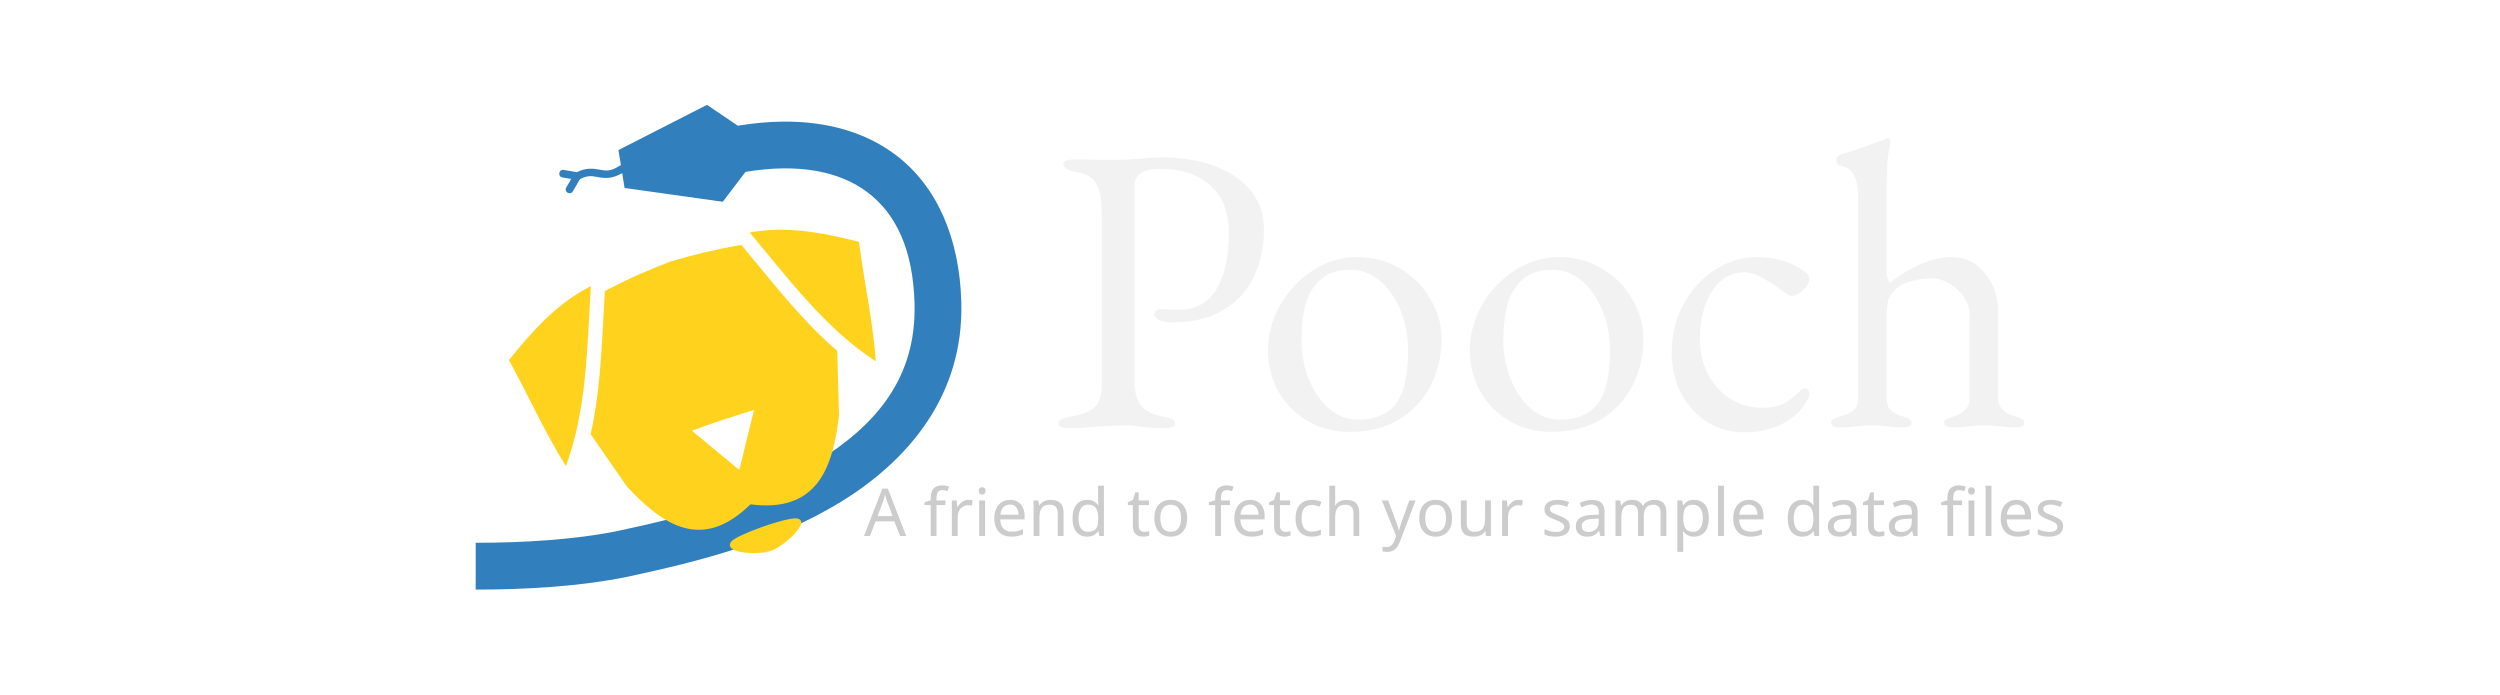
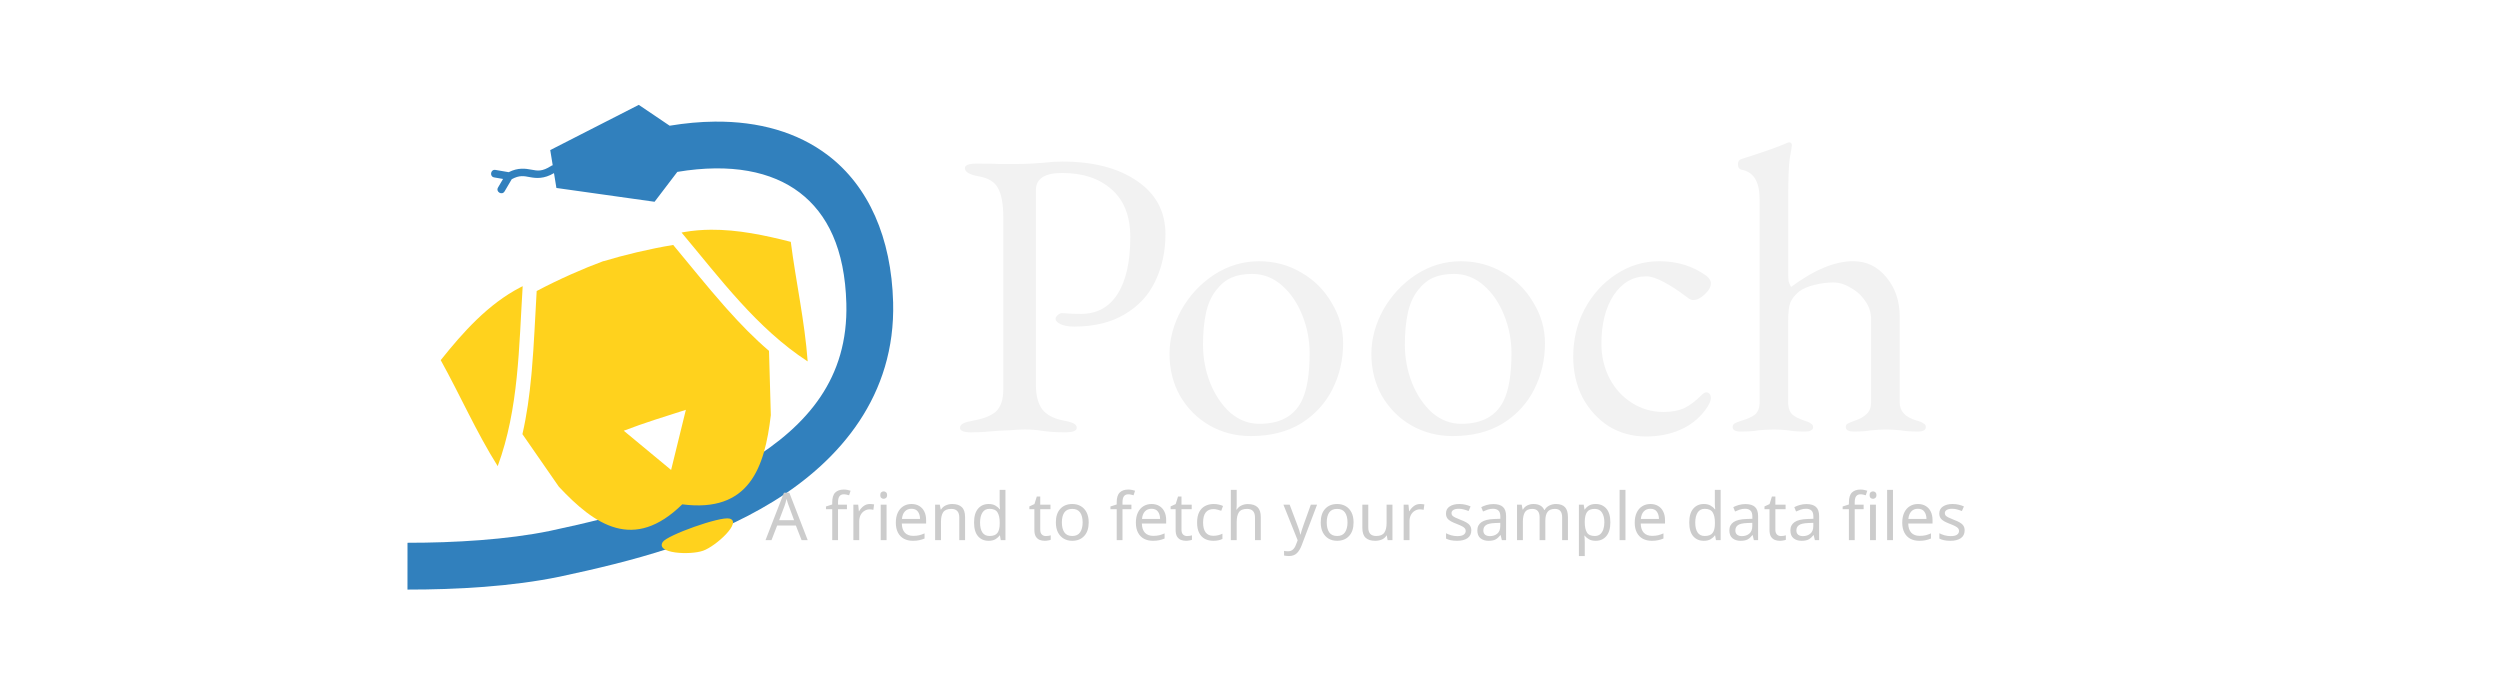
<svg xmlns="http://www.w3.org/2000/svg" xmlns:xlink="http://www.w3.org/1999/xlink" width="1800" height="500" viewBox="0 0 476.25 132.292" version="1.1" id="svg8">
  <defs id="defs2">
    <linearGradient id="linearGradient2795">
      <stop id="stop2797" offset="0" style="stop-color:#b8b8b8;stop-opacity:0.498;" />
      <stop id="stop2799" offset="1" style="stop-color:#7f7f7f;stop-opacity:0;" />
    </linearGradient>
    <linearGradient id="linearGradient2787">
      <stop id="stop2789" offset="0" style="stop-color:#7f7f7f;stop-opacity:0.5;" />
      <stop id="stop2791" offset="1" style="stop-color:#7f7f7f;stop-opacity:0;" />
    </linearGradient>
    <linearGradient id="linearGradient3676">
      <stop id="stop3678" offset="0" style="stop-color:#b2b2b2;stop-opacity:0.5;" />
      <stop id="stop3680" offset="1" style="stop-color:#b3b3b3;stop-opacity:0;" />
    </linearGradient>
    <linearGradient id="linearGradient3236">
      <stop id="stop3244" offset="0" style="stop-color:#f4f4f4;stop-opacity:1" />
      <stop id="stop3240" offset="1" style="stop-color:white;stop-opacity:1" />
    </linearGradient>
    <linearGradient id="linearGradient4671">
      <stop id="stop4673" offset="0" style="stop-color:#ffd43b;stop-opacity:1;" />
      <stop id="stop4675" offset="1" style="stop-color:#ffe873;stop-opacity:1" />
    </linearGradient>
    <linearGradient id="linearGradient4689">
      <stop id="stop4691" offset="0" style="stop-color:#5a9fd4;stop-opacity:1;" />
      <stop id="stop4693" offset="1" style="stop-color:#306998;stop-opacity:1;" />
    </linearGradient>
    <linearGradient gradientTransform="translate(100.2702,99.61116)" gradientUnits="userSpaceOnUse" xlink:href="#linearGradient4671" id="linearGradient2987" y2="144.757" x2="-65.309" y1="144.757" x1="224.24" />
    <linearGradient gradientTransform="translate(100.2702,99.61116)" gradientUnits="userSpaceOnUse" xlink:href="#linearGradient4689" id="linearGradient2990" y2="76.313" x2="26.67" y1="77.476" x1="172.942" />
    <linearGradient y2="144.757" x2="-65.309" y1="144.757" x1="224.24" gradientTransform="matrix(0.562541,0,0,0.567972,-11.5974,-7.60954)" gradientUnits="userSpaceOnUse" id="linearGradient2255" xlink:href="#linearGradient4671" />
    <linearGradient y2="76.313" x2="26.67" y1="76.176" x1="172.942" gradientTransform="matrix(0.562541,0,0,0.567972,-11.5974,-7.60954)" gradientUnits="userSpaceOnUse" id="linearGradient2258" xlink:href="#linearGradient4689" />
    <radialGradient gradientUnits="userSpaceOnUse" gradientTransform="matrix(1,0,0,0.177966,0,108.7434)" r="29.037" fy="132.286" fx="61.519" cy="132.286" cx="61.519" id="radialGradient2801" xlink:href="#linearGradient2795" />
  </defs>
  <g id="layer1" transform="translate(-0.8709872,-164.1491)">
-     <g id="g903" transform="translate(2.116667)">
-       <g transform="matrix(0.9184293,0,0,0.9184293,33.38108,18.78543)" id="g943">
+     <g id="g875" transform="translate(36.75068,0.7937498)">
+       <g transform="matrix(0.9184293,0,0,0.9184293,-14.24392,17.99168)" id="g943">
        <path style="fill:none;stroke:#000000;stroke-width:0.248px;stroke-linecap:butt;stroke-linejoin:miter;stroke-opacity:1" d="M 118.585,230.295 Z" id="path1076-4" />
        <path style="color:#000000;font-style:normal;font-variant:normal;font-weight:normal;font-stretch:normal;font-size:medium;line-height:normal;font-family:sans-serif;font-variant-ligatures:normal;font-variant-position:normal;font-variant-caps:normal;font-variant-numeric:normal;font-variant-alternates:normal;font-feature-settings:normal;text-indent:0;text-align:start;text-decoration:none;text-decoration-line:none;text-decoration-style:solid;text-decoration-color:#000000;letter-spacing:normal;word-spacing:normal;text-transform:none;writing-mode:lr-tb;direction:ltr;text-orientation:mixed;dominant-baseline:auto;baseline-shift:baseline;text-anchor:start;white-space:normal;shape-padding:0;clip-rule:nonzero;display:inline;overflow:visible;visibility:visible;opacity:1;isolation:auto;mix-blend-mode:normal;color-interpolation:sRGB;color-interpolation-filters:linearRGB;solid-color:#000000;solid-opacity:1;vector-effect:none;fill:#3180bd;fill-opacity:1;fill-rule:nonzero;stroke:none;stroke-width:1.58;stroke-linecap:round;stroke-linejoin:miter;stroke-miterlimit:4;stroke-dasharray:none;stroke-dashoffset:0;stroke-opacity:1;color-rendering:auto;image-rendering:auto;shape-rendering:auto;text-rendering:auto;enable-background:accumulate" d="m 108.938,180.024 -18.366,9.379 0.513,3.152 c -0.107,0.019 -0.21,0.059 -0.301,0.12 -1.904,1.23 -2.839,1.029 -4.108,0.793 -1.205,-0.225 -2.759,-0.481 -4.718,0.521 l -2.721,-0.466 c -1.055,-0.202 -1.329,1.396 -0.268,1.557 l 1.816,0.311 -1.031,1.755 c -0.565,0.916 0.838,1.74 1.363,0.8 l 1.471,-2.503 c 1.629,-0.877 2.525,-0.658 3.797,-0.421 1.26,0.235 2.885,0.395 4.964,-0.841 l 0.503,3.082 20.36,2.863 4.722,-6.199 c 11.099,-1.847 19.607,-0.099 25.366,4.284 5.758,4.383 9.388,11.687 9.691,23.032 0.413,15.459 -8.008,25.234 -20.224,32.768 -12.055,7.409 -26.59,11.24 -41.192,14.367 -0.004,8.1e-4 -0.008,0.002 -0.012,0.003 -8.911,1.842 -19.85,2.482 -29.597,2.475 l -0.006,9.709 c 10.172,0.007 21.602,-0.612 31.603,-2.684 l 0.017,-0.004 0.016,-0.003 c 14.883,-3.188 30.533,-7.157 44.261,-15.596 l 0.003,-0.003 0.002,-0.002 c 13.891,-8.568 25.348,-22.015 24.832,-41.289 -0.358,-13.402 -5.085,-24.082 -13.515,-30.498 -6.323,-4.812 -14.379,-7.065 -23.453,-6.985 -3.025,0.027 -6.162,0.313 -9.386,0.849 z" id="path1395-9" />
        <path id="path900" style="fill:#ffd21d;fill-opacity:1;stroke-width:0.764" d="m 113.914,270.689 c 0.912,-1.412 11.852,-5.324 13.813,-4.859 2.773,0.658 -2.768,5.732 -5.459,6.678 -2.691,0.947 -9.917,0.6 -8.354,-1.819 z m 10.006,-64.765 c -1.859,0.013 -3.718,0.161 -5.569,0.482 l -0.543,0.103 c 8.043,9.587 15.619,19.865 26.16,26.731 -0.608,-8.341 -2.441,-16.518 -3.501,-24.8 -5.388,-1.377 -10.97,-2.555 -16.548,-2.516 z m -7.842,3.158 c -4.967,0.82 -10.321,2.112 -14.43,3.366 l -0.009,-0.028 c -4.081,1.497 -9.296,3.786 -13.88,6.22 -0.331,5.477 -0.532,11.017 -1.015,16.502 -0.021,0.244 -0.043,0.487 -0.065,0.73 -0.01,0.112 -0.021,0.224 -0.032,0.336 -0.38,4.098 -0.933,8.162 -1.844,12.118 l 7.558,10.903 c 7.463,7.967 15.526,13.52 25.593,3.656 13.909,1.79 17.094,-7.572 18.373,-18.504 l -0.378,-13.331 c -3.062,-2.612 -5.901,-5.53 -8.622,-8.579 -0.074,-0.083 -0.149,-0.166 -0.223,-0.249 -0.161,-0.182 -0.322,-0.363 -0.483,-0.545 -3.621,-4.097 -7.048,-8.41 -10.544,-12.594 z m -31.221,8.552 -0.495,0.248 c -6.684,3.479 -11.839,9.25 -16.507,15.093 4.035,7.276 7.39,14.939 11.821,21.987 4.391,-11.915 4.395,-24.756 5.182,-37.328 z m 33.847,25.645 -3.061,12.474 -9.821,-8.136 c 4.245,-1.636 8.551,-2.952 12.882,-4.338 z" />
      </g>
-       <g transform="matrix(0.7940165,0,0,0.7940165,53.25948,47.30499)" id="g938">
+       <g transform="matrix(0.7940165,0,0,0.7940165,-0.133542,47.30499)" id="g938">
        <g aria-label="Pooch" style="font-style:normal;font-variant:normal;font-weight:normal;font-stretch:normal;font-size:28.296px;line-height:1.3;font-family:'EB Garamond';-inkscape-font-specification:'EB Garamond';text-align:center;letter-spacing:0px;word-spacing:0px;text-anchor:middle;fill:#f2f2f2;fill-opacity:1;stroke:none;stroke-width:0.707" id="text820" transform="matrix(3.463573,0,0,3.463573,8410.307,-4948.276)">
          <path d="m -2373.896,1500.812 q -0.821,0 -0.821,-0.311 0,-0.198 0.226,-0.311 0.226,-0.113 0.707,-0.198 1.103,-0.198 1.585,-0.651 0.481,-0.481 0.481,-1.5 V 1485.9 q 0,-1.358 -0.368,-2.009 -0.34,-0.651 -1.358,-0.821 -0.934,-0.17 -0.934,-0.566 0,-0.311 0.821,-0.311 1.217,0 1.585,0.028 h 1.188 q 0.424,0 0.99,-0.028 0.566,-0.028 0.849,-0.057 0.736,-0.085 1.302,-0.085 3.254,0 5.206,1.358 1.952,1.33 1.952,3.679 0,1.783 -0.707,3.254 -0.679,1.443 -2.122,2.292 -1.415,0.849 -3.509,0.849 -0.566,0 -0.934,-0.17 -0.34,-0.17 -0.34,-0.368 0,-0.113 0.141,-0.255 0.17,-0.141 0.311,-0.141 0.085,0 0.424,0.028 0.368,0.028 0.877,0.028 1.669,0 2.547,-1.387 0.877,-1.386 0.877,-3.933 0,-2.179 -1.302,-3.311 -1.273,-1.132 -3.424,-1.132 -1.811,0 -1.811,1.188 v 13.497 q 0,1.075 0.424,1.669 0.453,0.594 1.471,0.792 0.481,0.085 0.707,0.198 0.226,0.113 0.226,0.311 0,0.311 -0.821,0.311 -0.905,0 -1.641,-0.113 -0.509,-0.085 -1.132,-0.085 -0.509,0 -1.047,0.057 -0.509,0.028 -0.736,0.028 -1.132,0.113 -1.896,0.113 z" style="fill:#f2f2f2;stroke-width:0.707" id="path822" />
          <path d="m -2354.572,1501.067 q -1.556,0 -2.858,-0.736 -1.273,-0.736 -2.037,-2.037 -0.736,-1.302 -0.736,-2.914 0,-1.556 0.821,-3.056 0.849,-1.5 2.264,-2.433 1.443,-0.934 3.112,-0.934 1.613,0 2.943,0.792 1.33,0.764 2.094,2.094 0.792,1.302 0.792,2.801 0,1.698 -0.736,3.169 -0.736,1.471 -2.179,2.377 -1.443,0.877 -3.48,0.877 z m 0.594,-0.849 q 2.122,0 2.914,-1.556 0.566,-1.103 0.566,-3.339 0,-1.358 -0.509,-2.631 -0.509,-1.273 -1.415,-2.066 -0.905,-0.792 -2.066,-0.792 -0.821,0 -1.415,0.255 -0.594,0.255 -1.075,0.877 -0.509,0.651 -0.707,1.613 -0.198,0.934 -0.198,2.151 0,1.415 0.509,2.688 0.509,1.245 1.387,2.037 0.905,0.764 2.009,0.764 z" style="fill:#f2f2f2;stroke-width:0.707" id="path824" />
          <path d="m -2340.59,1501.067 q -1.556,0 -2.858,-0.736 -1.273,-0.736 -2.037,-2.037 -0.736,-1.302 -0.736,-2.914 0,-1.556 0.821,-3.056 0.849,-1.5 2.264,-2.433 1.443,-0.934 3.112,-0.934 1.613,0 2.943,0.792 1.33,0.764 2.094,2.094 0.792,1.302 0.792,2.801 0,1.698 -0.736,3.169 -0.736,1.471 -2.179,2.377 -1.443,0.877 -3.48,0.877 z m 0.594,-0.849 q 2.122,0 2.914,-1.556 0.566,-1.103 0.566,-3.339 0,-1.358 -0.509,-2.631 -0.509,-1.273 -1.415,-2.066 -0.905,-0.792 -2.066,-0.792 -0.821,0 -1.415,0.255 -0.594,0.255 -1.075,0.877 -0.509,0.651 -0.707,1.613 -0.198,0.934 -0.198,2.151 0,1.415 0.509,2.688 0.509,1.245 1.387,2.037 0.905,0.764 2.009,0.764 z" style="fill:#f2f2f2;stroke-width:0.707" id="path826" />
          <path d="m -2327.202,1501.095 q -1.415,0 -2.575,-0.707 -1.132,-0.736 -1.811,-1.981 -0.651,-1.273 -0.651,-2.83 0,-1.811 0.792,-3.311 0.821,-1.528 2.179,-2.405 1.358,-0.905 2.999,-0.905 1.839,0 3.226,0.99 0.34,0.255 0.34,0.538 0,0.368 -0.424,0.764 -0.424,0.396 -0.792,0.396 -0.141,0 -0.283,-0.085 -0.141,-0.113 -0.311,-0.226 -0.707,-0.538 -1.443,-0.934 -0.736,-0.396 -1.217,-0.396 -1.387,0 -2.264,1.302 -0.849,1.302 -0.849,3.367 0,1.302 0.566,2.405 0.566,1.075 1.556,1.698 0.99,0.623 2.179,0.623 0.821,0 1.415,-0.255 0.594,-0.283 1.273,-0.962 0.141,-0.141 0.283,-0.141 0.141,0 0.226,0.113 0.085,0.113 0.085,0.283 0,0.311 -0.424,0.877 -0.679,0.877 -1.726,1.33 -1.047,0.453 -2.349,0.453 z" style="fill:#f2f2f2;stroke-width:0.707" id="path828" />
          <path d="m -2320.63,1500.755 q -0.566,0 -0.566,-0.311 0,-0.17 0.141,-0.255 0.141,-0.085 0.509,-0.198 0.566,-0.17 0.877,-0.396 0.311,-0.255 0.34,-0.764 v -14.176 q 0,-1.811 -1.245,-2.037 -0.255,-0.056 -0.255,-0.396 0,-0.255 0.226,-0.34 2.235,-0.707 3.141,-1.104 0.113,-0.057 0.17,-0.057 0.198,0 0.198,0.198 0,0.141 -0.141,0.877 -0.113,0.707 -0.113,2.971 v 4.923 q 0,0.424 0.028,0.651 0.057,0.198 0.17,0.396 2.405,-1.783 4.301,-1.783 1.387,0 2.292,1.103 0.934,1.103 0.934,2.745 v 5.942 q 0,0.905 1.16,1.245 0.34,0.085 0.481,0.198 0.17,0.085 0.17,0.255 0,0.311 -0.566,0.311 -0.707,0 -1.188,-0.085 -0.566,-0.057 -1.019,-0.057 -0.453,0 -1.019,0.057 -0.453,0.085 -1.188,0.085 -0.566,0 -0.566,-0.311 0,-0.17 0.113,-0.226 0.141,-0.085 0.538,-0.226 0.509,-0.17 0.792,-0.453 0.311,-0.283 0.311,-0.792 v -5.772 q 0,-0.679 -0.396,-1.245 -0.396,-0.594 -1.019,-0.934 -0.594,-0.368 -1.217,-0.368 -0.594,0 -1.302,0.17 -0.679,0.17 -1.047,0.453 -0.453,0.368 -0.623,0.792 -0.141,0.396 -0.141,1.245 v 5.744 q 0.028,0.509 0.311,0.764 0.283,0.226 0.792,0.396 0.311,0.085 0.453,0.198 0.17,0.085 0.17,0.255 0,0.17 -0.141,0.226 -0.113,0.085 -0.424,0.085 -0.736,0 -1.16,-0.085 -0.509,-0.057 -0.99,-0.057 -0.453,0 -1.075,0.057 -0.453,0.085 -1.217,0.085 z" style="fill:#f2f2f2;stroke-width:0.707" id="path830" />
        </g>
        <text xml:space="preserve" style="font-style:normal;font-variant:normal;font-weight:normal;font-stretch:normal;font-size:15.879px;line-height:1.3;font-family:'EB Garamond';-inkscape-font-specification:'EB Garamond';text-align:center;letter-spacing:0px;word-spacing:0px;text-anchor:middle;fill:#cccccc;fill-opacity:1;stroke:none;stroke-width:0.397" x="301.429" y="275.753" id="text856">
          <tspan id="tspan854" x="301.429" y="275.753" style="fill:#cccccc;stroke-width:0.397">A friend to fetch your sample data files</tspan>
        </text>
      </g>
    </g>
  </g>
</svg>
